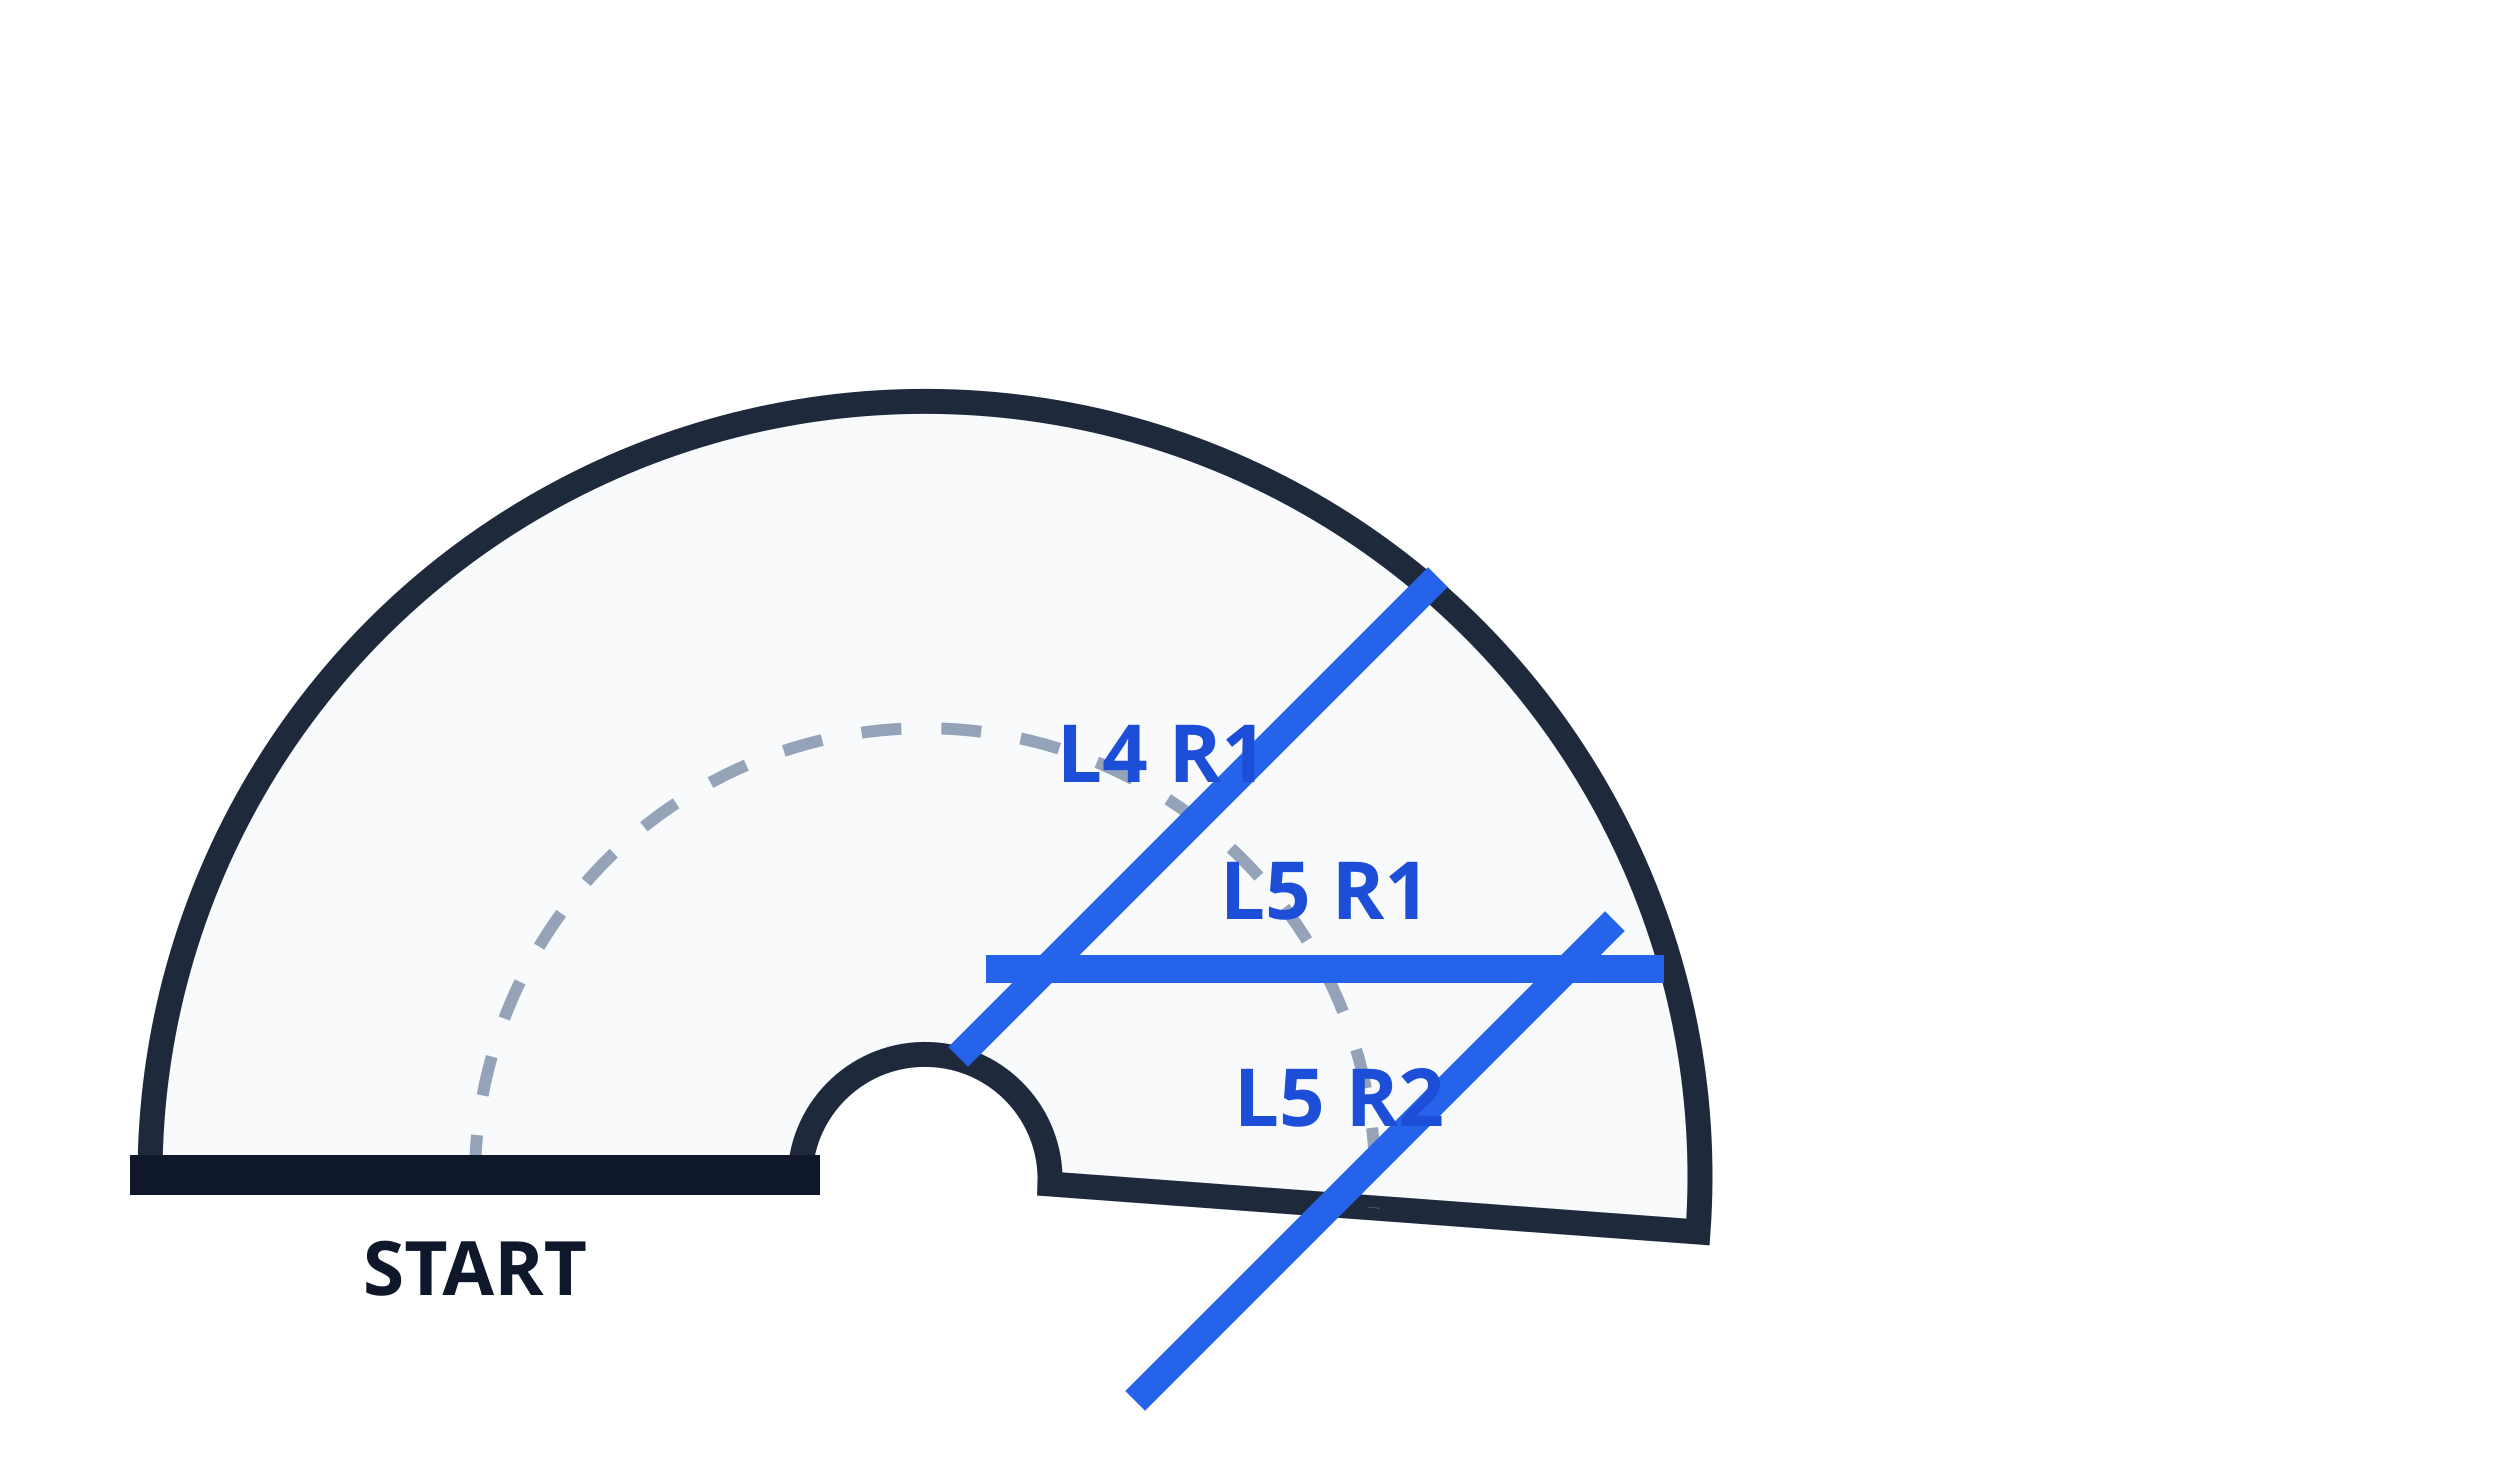
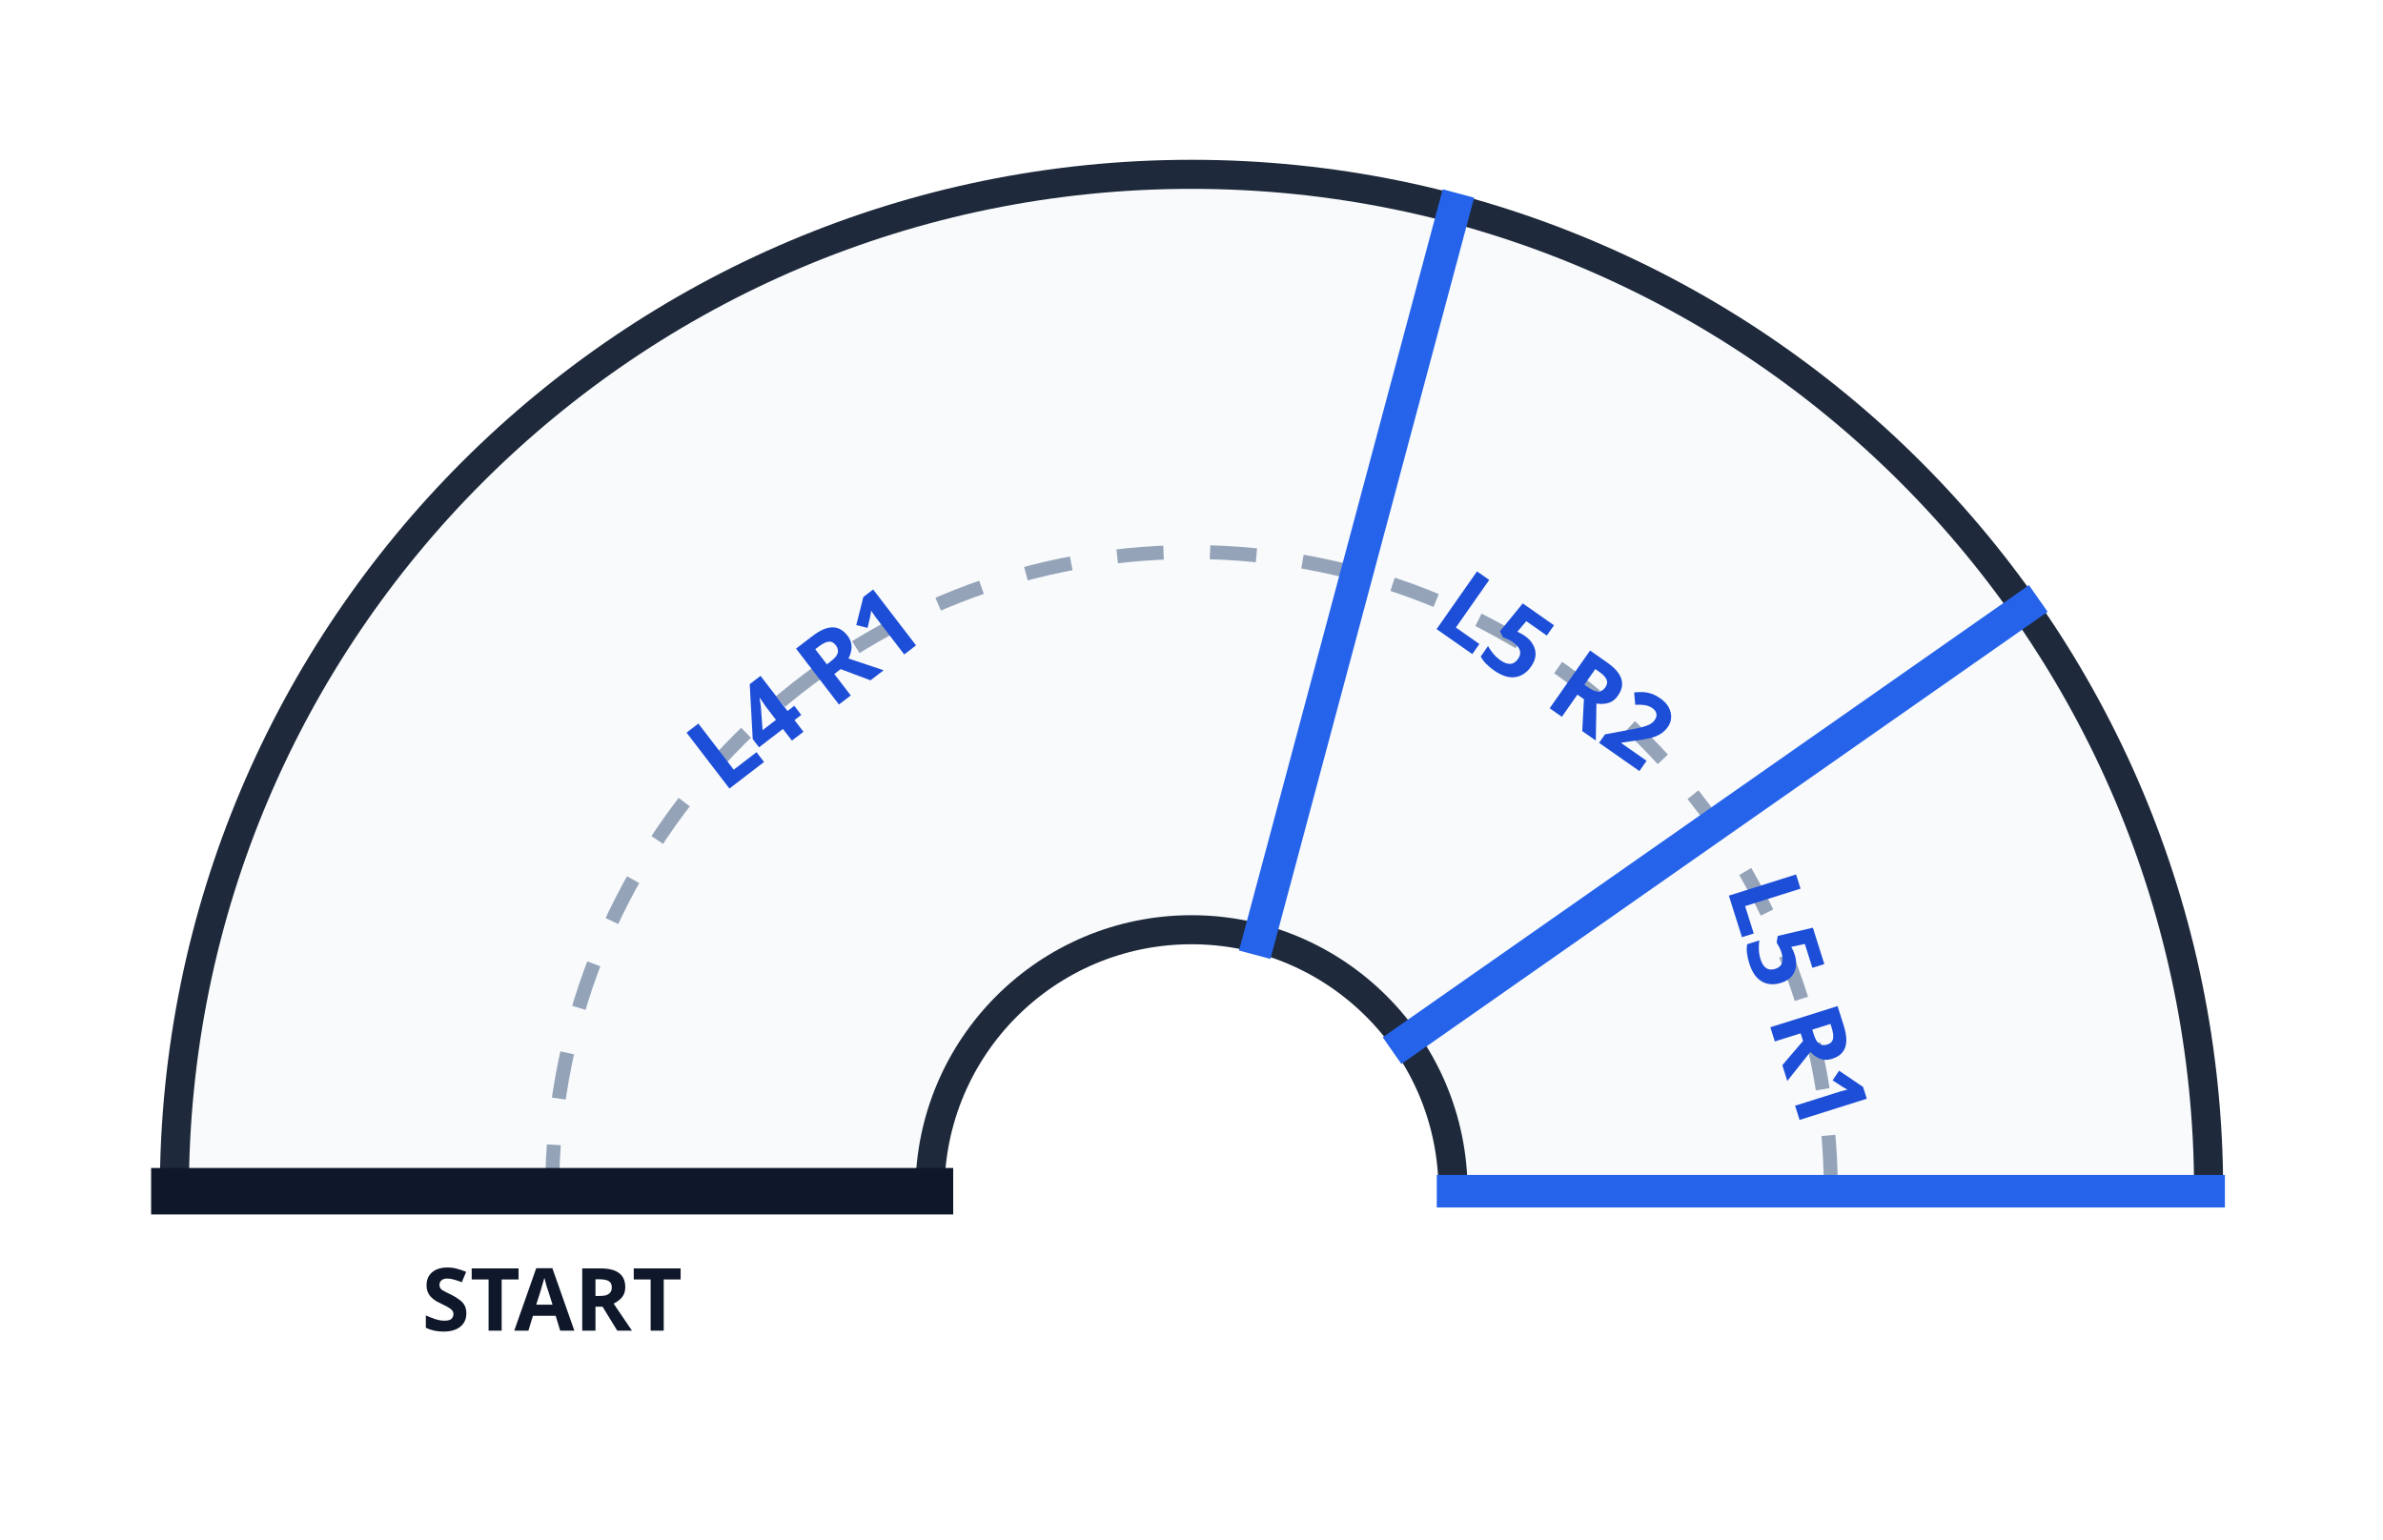
- <svg xmlns="http://www.w3.org/2000/svg" viewBox="0 0 250.0 147.5" width="250.0mm" height="147.5mm">
+ <svg xmlns="http://www.w3.org/2000/svg" viewBox="0 0 205.0 132.5" width="205.0mm" height="132.5mm">
  <defs>
    <style>
      text { user-select: none; }
    </style>
  </defs>
  <g id="template_curve_sharp">
-     <path d="M 15.0 117.5 A 77.5 77.5 0 1 1 169.8 123.2 L 105.0 118.4 A 12.5 12.5 0 1 0 80.0 117.5 Z" fill="#f8fafc" stroke="#1e293b" stroke-width="2.5" />
-     <path d="M 47.5 117.5 A 45.0 45.0 0 1 1 137.4 120.8" fill="none" stroke="#94a3b8" stroke-width="1.2" stroke-dasharray="4,4" />
-     <line x1="15.0" y1="117.5" x2="80.0" y2="117.5" stroke="#0f172a" stroke-width="4.0" stroke-linecap="square" />
-     <text x="47.5" y="129.5" font-family="sans-serif" font-size="7.5" font-weight="bold" fill="#0f172a" text-anchor="middle">START</text>
-     <line x1="142.8" y1="58.7" x2="96.8" y2="104.7" stroke="#2563eb" stroke-width="2.8" stroke-linecap="square" />
-     <text x="116.2" y="78.2" font-family="sans-serif" font-size="8" font-weight="bold" fill="#1d4ed8" text-anchor="middle">L4 R1</text>
-     <line x1="160.5" y1="93.1" x2="114.5" y2="139.1" stroke="#2563eb" stroke-width="2.8" stroke-linecap="square" />
-     <text x="133.9" y="112.6" font-family="sans-serif" font-size="8" font-weight="bold" fill="#1d4ed8" text-anchor="middle">L5 R2</text>
-     <line x1="165.0" y1="96.9" x2="100.0" y2="96.9" stroke="#2563eb" stroke-width="2.8" stroke-linecap="square" />
-     <text x="132.5" y="91.9" font-family="sans-serif" font-size="8" font-weight="bold" fill="#1d4ed8" text-anchor="middle">L5 R1</text>
+     <path d="M 15.0 102.5 A 87.5 87.5 0 0 1 190.0 102.5 L 125.0 102.5 A 22.5 22.5 0 0 0 80.0 102.5 Z" fill="#f8fafc" stroke="#1e293b" stroke-width="2.5" />
+     <path d="M 47.5 102.5 A 55.0 55.0 0 0 1 157.5 102.5" fill="none" stroke="#94a3b8" stroke-width="1.2" stroke-dasharray="4,4" />
+     <line x1="15.0" y1="102.5" x2="80.0" y2="102.5" stroke="#0f172a" stroke-width="4.0" stroke-linecap="square" />
+     <g transform="translate(47.5, 114.5)">
+       <text x="0" y="0" font-family="sans-serif" font-size="7.5" font-weight="bold" fill="#0f172a" text-anchor="middle">START</text>
+     </g>
+     <line x1="108.3" y1="80.8" x2="125.1" y2="18.0" stroke="#2563eb" stroke-width="2.8" stroke-linecap="square" />
+     <g transform="translate(69.0, 58.9) rotate(-37.5)">
+       <text x="0" y="0" font-family="sans-serif" font-size="8.5" font-weight="bold" fill="#1d4ed8" text-anchor="middle" dominant-baseline="central">L4 R1</text>
+     </g>
+     <line x1="120.9" y1="89.6" x2="174.2" y2="52.3" stroke="#2563eb" stroke-width="2.8" stroke-linecap="square" />
+     <g transform="translate(134.0, 57.4) rotate(35.0)">
+       <text x="0" y="0" font-family="sans-serif" font-size="8.5" font-weight="bold" fill="#1d4ed8" text-anchor="middle" dominant-baseline="central">L5 R2</text>
+     </g>
+     <line x1="125.0" y1="102.5" x2="190.0" y2="102.5" stroke="#2563eb" stroke-width="2.8" stroke-linecap="square" />
+     <g transform="translate(155.0, 86.0) rotate(72.5)">
+       <text x="0" y="0" font-family="sans-serif" font-size="8.5" font-weight="bold" fill="#1d4ed8" text-anchor="middle" dominant-baseline="central">L5 R1</text>
+     </g>
  </g>
</svg>
